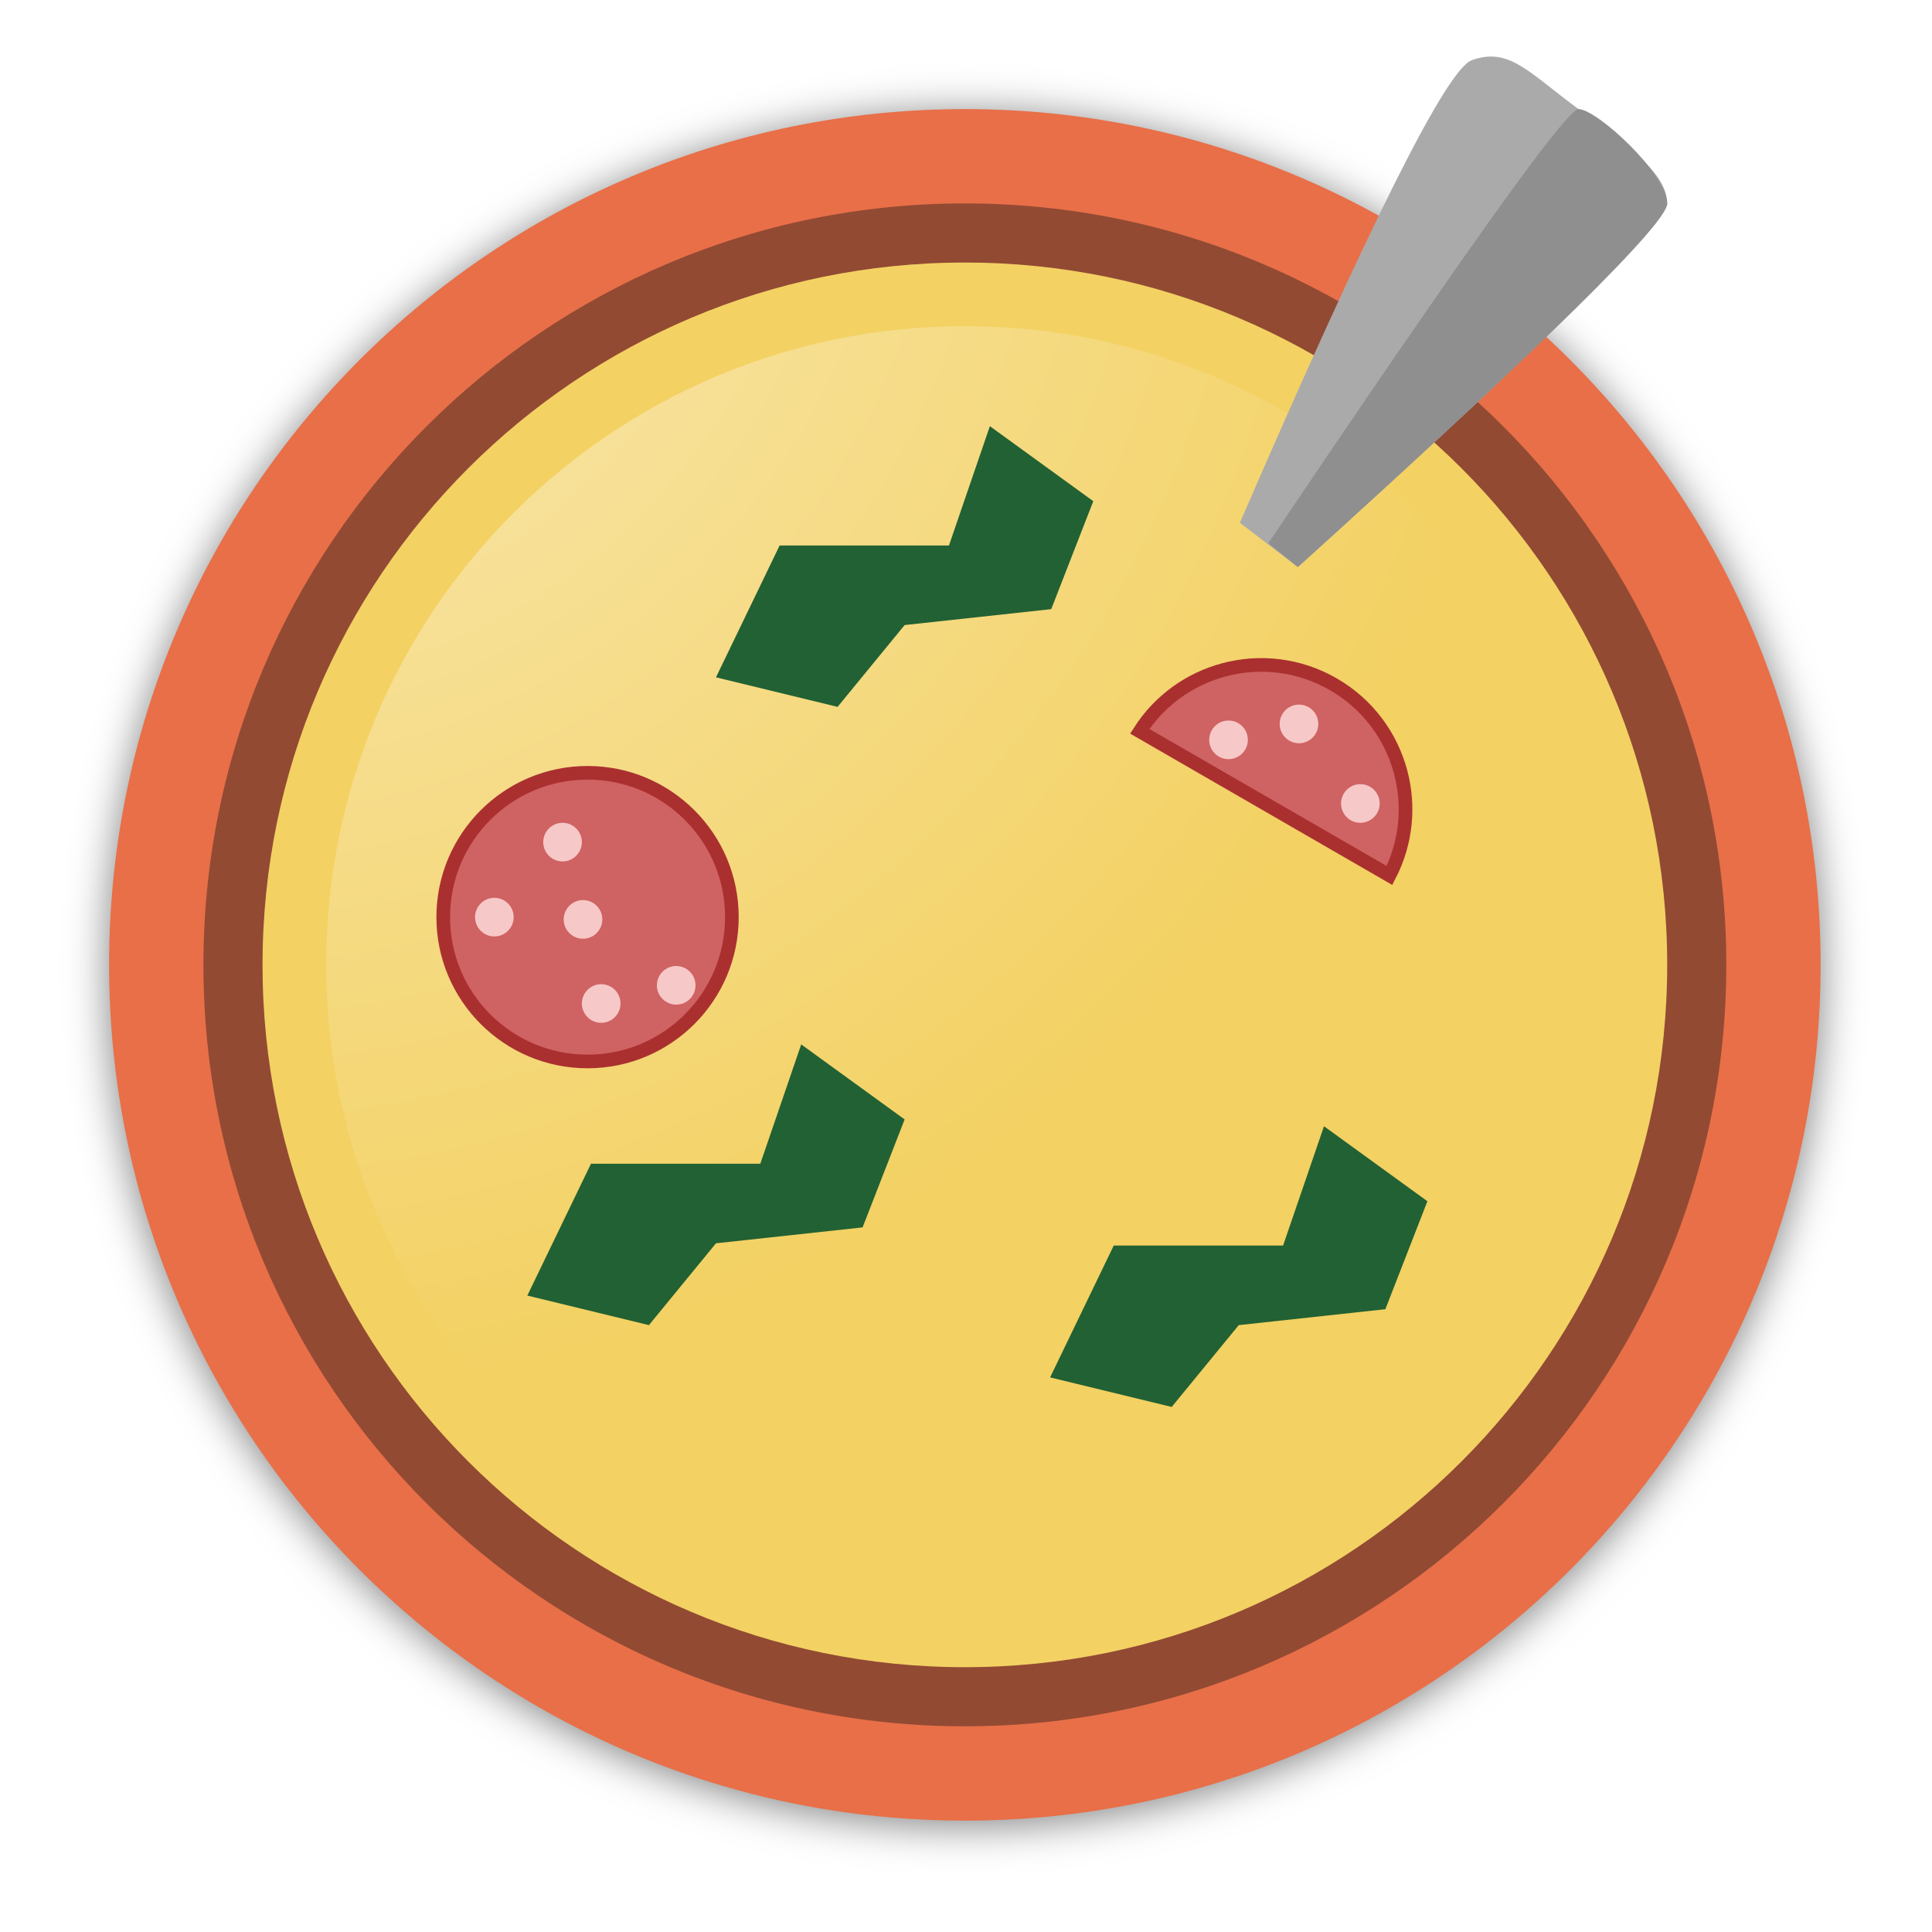
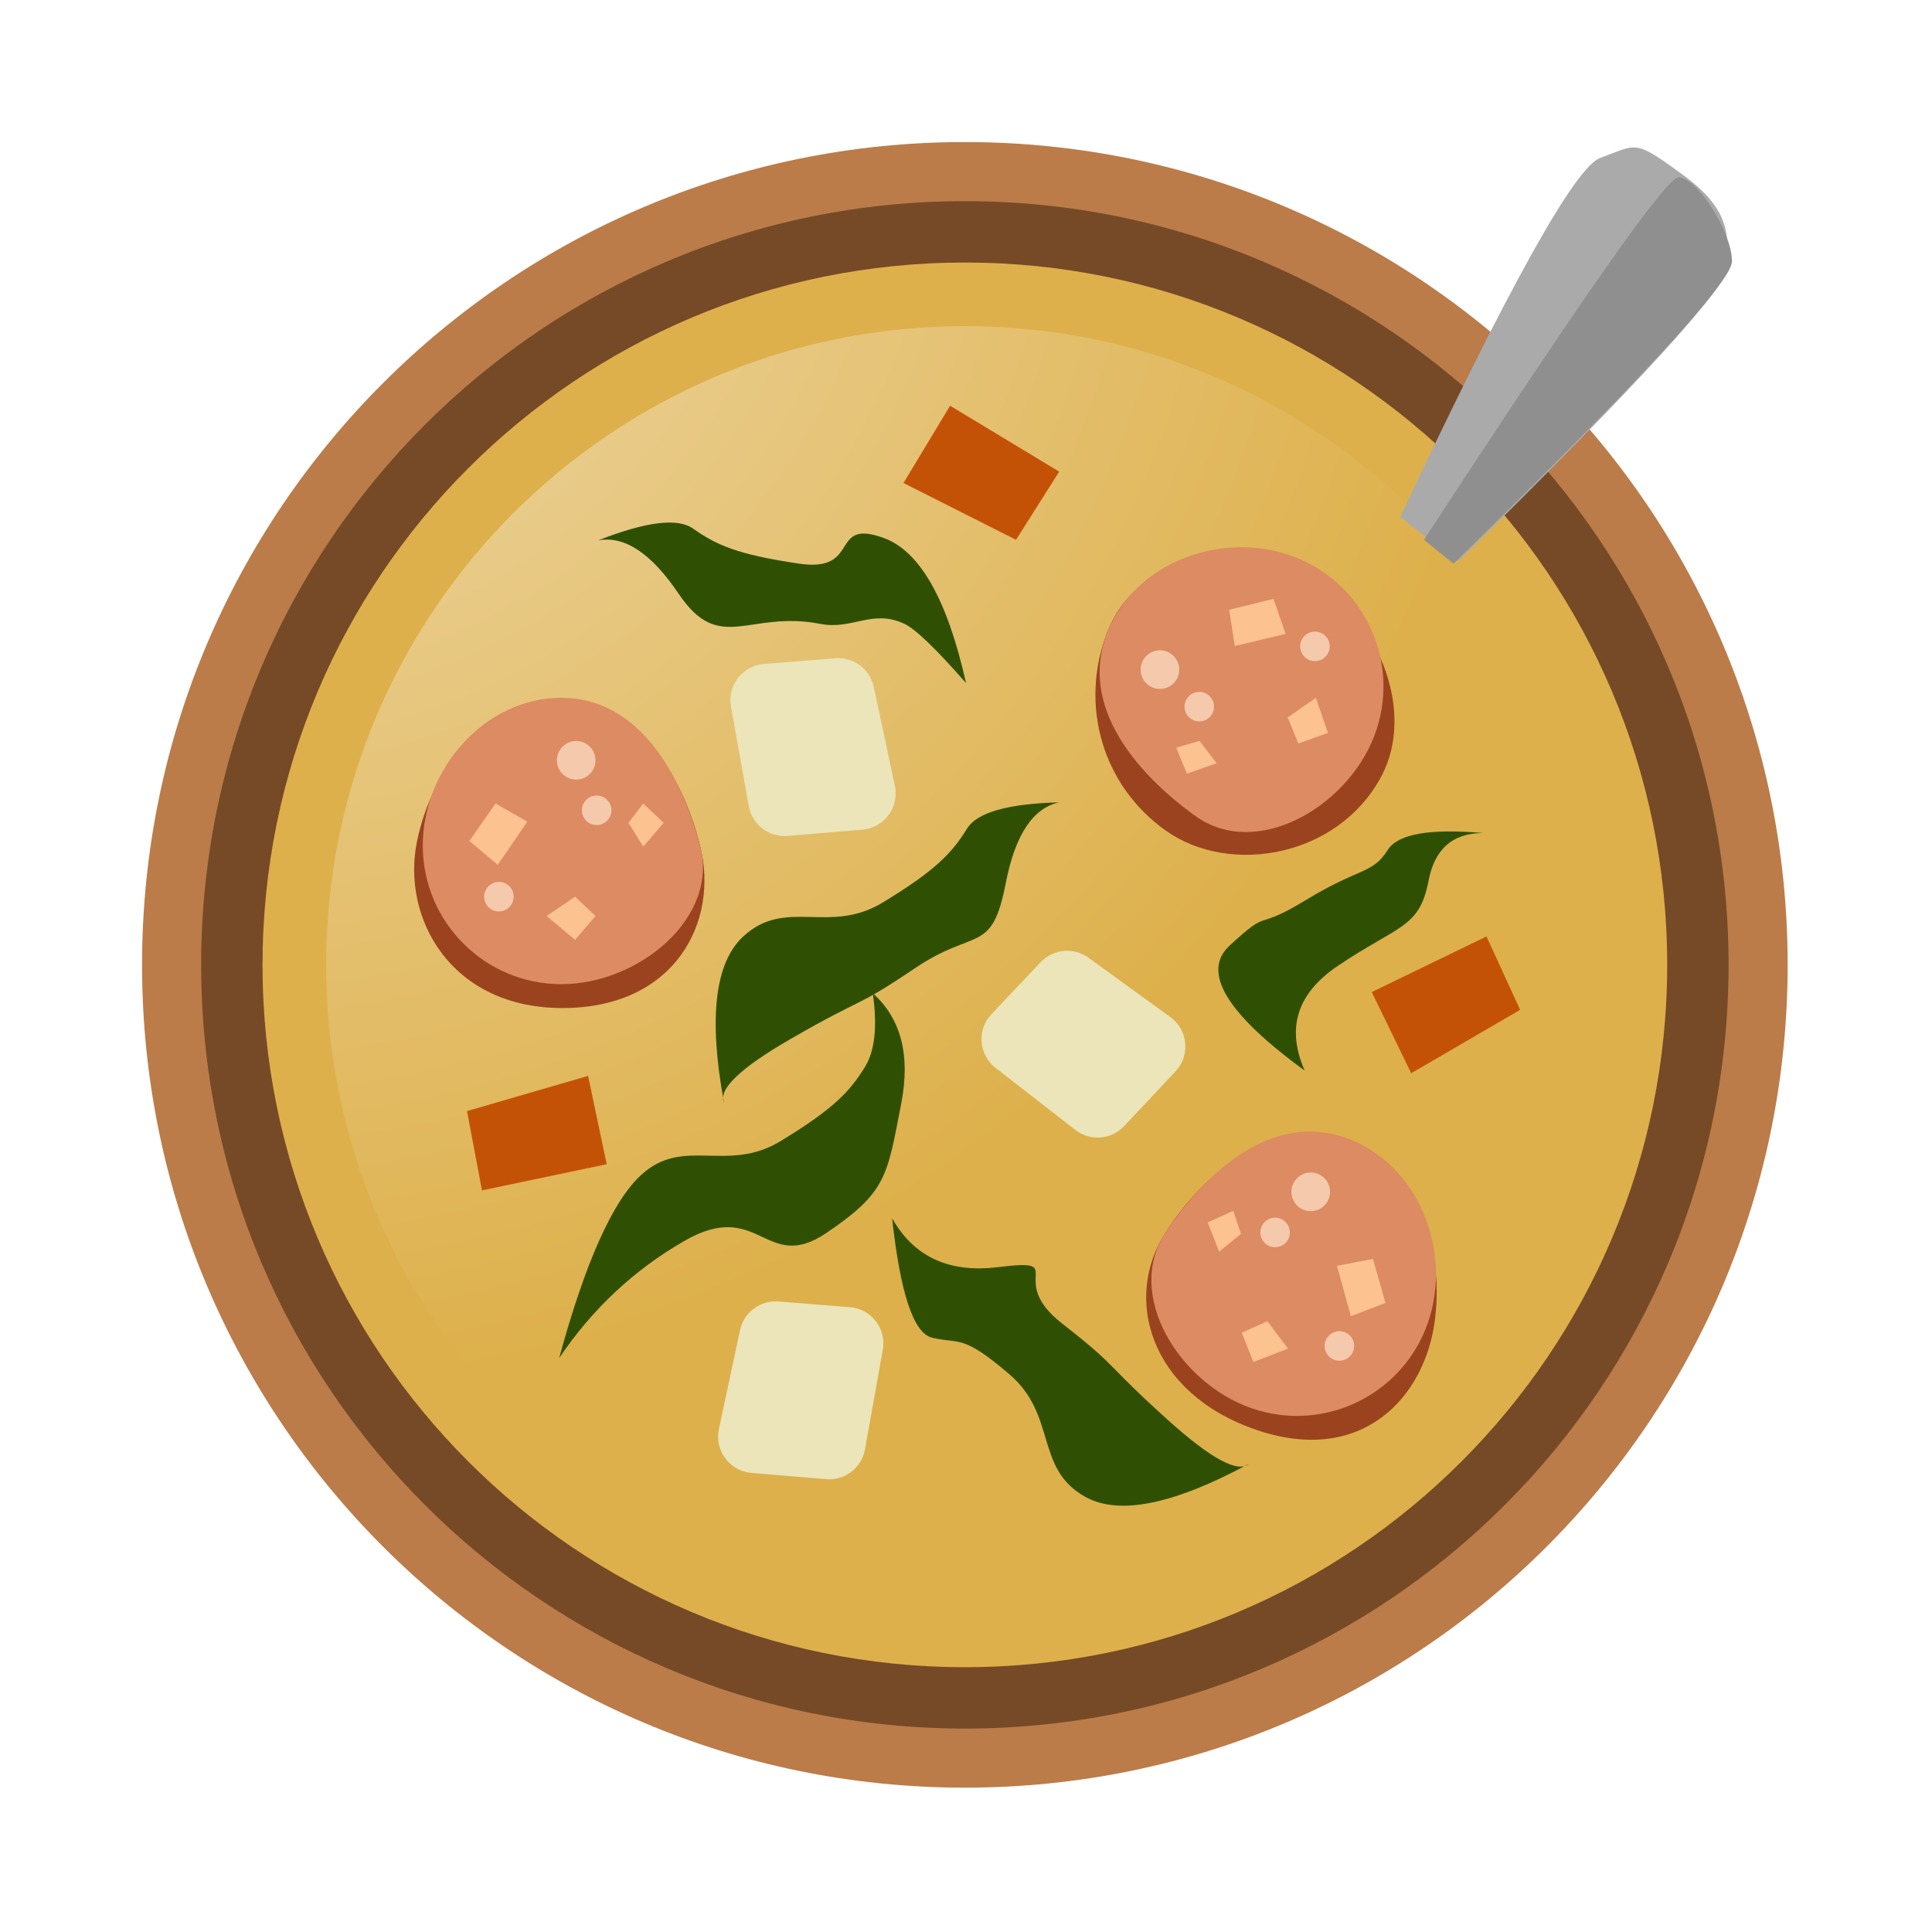
- <svg xmlns="http://www.w3.org/2000/svg" xmlns:xlink="http://www.w3.org/1999/xlink" width="850px" height="850px" viewBox="0 0 850 850" version="1.1">
+ <svg xmlns="http://www.w3.org/2000/svg" width="850px" height="850px" viewBox="0 0 850 850" version="1.1">
  <defs>
-     <circle id="path-1" cx="376.5" cy="399.619" r="376.5" />
-     <filter x="-3.7%" y="-3.5%" width="107.4%" height="107.4%" filterUnits="objectBoundingBox" id="filter-2">
-       <feOffset dx="0" dy="2" in="SourceAlpha" result="shadowOffsetOuter1" />
-       <feGaussianBlur stdDeviation="9" in="shadowOffsetOuter1" result="shadowBlurOuter1" />
-       <feColorMatrix values="0 0 0 0 0   0 0 0 0 0   0 0 0 0 0  0 0 0 0.5 0" type="matrix" in="shadowBlurOuter1" />
-     </filter>
-     <radialGradient cx="-8.809%" cy="-19.183%" fx="-8.809%" fy="-19.183%" r="103.359%" id="radialGradient-3">
+     <radialGradient cx="-8.809%" cy="-19.183%" fx="-8.809%" fy="-19.183%" r="103.359%" id="radialGradient-1">
      <stop stop-color="#FFFFFF" offset="0%" />
      <stop stop-color="#FFFFFF" stop-opacity="0" offset="100%" />
    </radialGradient>
  </defs>
  <g id="Page-4" stroke="none" stroke-width="1" fill="none" fill-rule="evenodd">
-     <g id="Group-3" transform="translate(48, 24.88051)">
-       <g id="bowl_outer">
-         <use fill="black" fill-opacity="1" filter="url(#filter-2)" xlink:href="#path-1" />
-         <use fill="#E86F48" fill-rule="evenodd" xlink:href="#path-1" />
+     <g id="Group-3" transform="translate(62, 61.88051)">
+       <circle id="bowl_outer" fill="#BB7C49" cx="362.5" cy="362.619" r="362" />
+       <circle id="bowl_inner" fill="#764A26" cx="362.5" cy="362.619" r="336" />
+       <circle id="broth" fill="#DDB04B" cx="362.5" cy="362.619" r="309" />
+       <circle id="highlight" fill="url(#radialGradient-1)" opacity="0.562" cx="362.5" cy="362.619" r="281" />
+       <path d="M554,165.619 C601.667,64.286 631,11.619 642,7.619 C658.5,1.619 656.594,-0.928 678.5,15.119 C700.406,31.167 698,42.619 698,55.619 C698,64.286 658.5,107.453 579.5,185.119 L554,165.619 Z" id="spoon1" fill="#AAAAAA" />
+       <path d="M564.5,175.619 C633.833,69.286 671.167,16.119 676.5,16.119 C684.5,16.119 700,40.119 700,53.119 C700,61.786 659.167,106.119 577.5,186.119 L564.5,175.619 Z" id="spoon1" fill="#8F8F8F" />
+     </g>
+     <g id="Group-34" transform="translate(182.2096, 307)">
+       <g id="Group-33">
+         <path d="M65.29,136.5 C114.79,136.5 134.29,98.5 125.79,65 C117.29,31.5 98.48,4 64.79,4 C31.101,4 8.29,29.5 1.29,63 C-5.71,96.5 15.79,136.5 65.29,136.5 Z" id="Oval" fill="#9B431E" />
+         <path d="M64.79,126 C98.48,126 134.29,97 125.79,65 C117.29,33 98.48,0 64.79,0 C31.101,0 3.79,31.311 3.79,65 C3.79,98.689 31.101,126 64.79,126 Z" id="Oval" fill="#DD8B62" />
+         <polygon id="Path-30" fill="#FCC290" points="24.29 63 35.79 46.5 49.79 54.5 36.79 73.5" />
+         <circle id="Oval" fill="#F5C9AC" cx="37.29" cy="87.5" r="6.5" />
+         <circle id="Oval" fill="#F5C9AC" cx="71.29" cy="27.5" r="8.5" />
+         <circle id="Oval" fill="#F5C9AC" cx="80.29" cy="49.5" r="6.5" />
+         <polygon id="Path-30" fill="#FCC290" points="58.29 96 70.79 87.5 79.79 96 70.79 106.5" />
+         <polygon id="Path-30" fill="#FCC290" points="94.29 55 100.79 46.5 109.79 55 100.79 65.5" />
      </g>
-       <circle id="bowl_inner" fill="#924A33" cx="376.5" cy="399.619" r="335" />
-       <circle id="broth" fill="#F3D163" cx="376.5" cy="399.619" r="309" />
-       <circle id="highlight" fill="url(#radialGradient-3)" opacity="0.562" cx="376.5" cy="399.619" r="281" />
-       <path d="M497.5,205.119 C554.5,73.453 588.5,5.619 599.5,1.619 C616,-4.381 624.594,7.072 646.5,23.119 C668.406,39.167 685.5,51.619 685.5,64.619 C685.5,73.286 631.333,126.619 523,224.619 L497.5,205.119 Z" id="spoon1" fill="#AAAAAA" />
-       <path d="M510,214.119 C595.667,86.786 641.167,23.119 646.5,23.119 C654.5,23.119 685.5,51.619 685.5,64.619 C685.5,73.286 631.333,126.619 523,224.619 L510,214.119 Z" id="spoon1" fill="#8F8F8F" />
+       <g id="Group-33" transform="translate(388.7983, 257.7173) scale(-1, 1) rotate(-19) translate(-388.7983, -257.7173) translate(324.2983, 190.2173)">
+         <path d="M61.071,134.306 C110.571,134.306 135.29,98.5 126.79,65 C118.29,31.5 99.48,4 65.79,4 C32.101,4 9.29,29.5 2.29,63 C-4.71,96.5 11.571,134.306 61.071,134.306 Z" id="Oval" fill="#9B431E" />
+         <path d="M65.79,126 C99.48,126 135.29,97 126.79,65 C118.29,33 99.48,0 65.79,0 C32.101,0 4.79,31.311 4.79,65 C4.79,98.689 32.101,126 65.79,126 Z" id="Oval" fill="#DD8B62" />
+         <polygon id="Path-30" fill="#FCC290" points="25.29 63 36.79 46.5 50.79 54.5 37.79 73.5" />
+         <circle id="Oval" fill="#F5C9AC" cx="38.29" cy="87.5" r="6.5" />
+         <circle id="Oval" fill="#F5C9AC" cx="72.29" cy="27.5" r="8.5" />
+         <circle id="Oval" fill="#F5C9AC" cx="81.29" cy="49.5" r="6.5" />
+         <polygon id="Path-30" fill="#FCC290" points="59.29 96 71.79 87.5 80.79 96 71.79 106.5" />
+         <polygon id="Path-30" fill="#FCC290" points="95.29 55 101.79 46.5 110.79 55 101.79 65.5" />
+       </g>
+       <polygon id="Path-31" fill="#C45206" transform="translate(54.5404, 193) rotate(137) translate(-54.5404, -193) " points="20.29 197.5 69.79 222.5 88.79 192.5 40.79 163.5" />
+       <polygon id="Path-31" fill="#C45206" transform="translate(453.5404, 134) rotate(303) translate(-453.5404, -134) " points="419.29 138.5 468.79 163.5 487.79 133.5 439.79 104.5" />
+       <path d="M136.29,178 C129.466,140.873 132.299,116.54 144.79,105 C163.527,87.69 182.58,104.443 206.29,90 C230.001,75.557 236.69,68.093 243.29,57.5 C247.691,50.438 261.191,46.605 283.79,46 C272.241,48.477 264.408,60.311 260.29,81.5 C254.114,113.284 247.079,100.907 220.29,119 C193.502,137.093 198.986,130.854 165.79,150 C143.66,162.764 133.827,172.097 136.29,178 Z" id="Path-33" fill="#2F5003" />
+       <path d="M391.79,164 C357.299,138.873 346.299,120.54 358.79,109 C377.527,91.69 368.58,103.443 392.29,89 C416.001,74.557 421.69,77.593 428.29,67 C432.691,59.938 446.691,57.438 470.29,59.5 C456.957,59.5 448.957,66.5 446.29,80.5 C442.29,101.5 433.079,99.907 406.29,118 C388.431,130.062 383.598,145.395 391.79,164 Z" id="Path-33" fill="#2F5003" />
    </g>
-     <g id="Group-2" transform="translate(232, 187.5)" fill="#226133">
-       <polygon id="Path-11" points="230 418.5 258 360.5 332.5 360.5 350.5 308 396 341 377.5 388.5 313 395.5 283.5 431.5" />
-       <polygon id="Path-11" points="0 382.5 28 324.5 102.5 324.5 120.5 272 166 305 147.5 352.5 83 359.5 53.5 395.5" />
-       <polygon id="Path-11" points="83 110.5 111 52.5 185.5 52.5 203.5 0 249 33 230.5 80.5 166 87.5 136.5 123.5" />
-     </g>
-     <g id="topping" transform="translate(192, 337)">
-       <circle id="Oval" stroke="#AA3030" stroke-width="6" fill="#CF6262" cx="66.5" cy="66.5" r="63.5" />
-       <circle id="Oval" fill="#F7C8C8" cx="25.5" cy="66.5" r="8.5" />
-       <circle id="Oval" fill="#F7C8C8" cx="55.5" cy="33.5" r="8.5" />
-       <circle id="Oval" fill="#F7C8C8" cx="72.5" cy="104.5" r="8.5" />
-       <circle id="Oval" fill="#F7C8C8" cx="105.5" cy="96.5" r="8.5" />
-       <circle id="Oval" fill="#F7C8C8" cx="64.5" cy="67.5" r="8.5" />
-     </g>
-     <g id="topping" transform="translate(497, 265)">
-       <path d="M74.5,32 C92.035,32 107.91,39.107 119.401,50.599 C130.233,61.431 137.17,76.159 137.93,92.5 L137.93,92.5 L11.07,92.5 C11.83,76.159 18.766,61.431 29.599,50.599 C41.09,39.107 56.965,32 74.5,32 Z" id="Oval" stroke="#AA3030" stroke-width="6" fill="#CF6262" transform="translate(74.5, 62.25) rotate(30) translate(-74.5, -62.25) " />
-       <circle id="Oval" fill="#F7C8C8" cx="43.5" cy="60.5" r="8.5" />
-       <circle id="Oval" fill="#F7C8C8" cx="74.5" cy="53.5" r="8.5" />
-       <circle id="Oval" fill="#F7C8C8" cx="101.5" cy="88.5" r="8.5" />
+     <g id="Group-35" transform="translate(246, 178.5)">
+       <g id="Group-33" transform="translate(301.7674, 130.1767) scale(-1, 1) rotate(69) translate(-301.7674, -130.1767) translate(233.7674, 61.6767)">
+         <path d="M77.704,136.207 C117.188,131.012 142.009,89.905 133.509,56.405 C125.009,22.905 95.294,0.954 61.605,0.954 C27.915,0.954 15.049,28.839 8.049,62.339 C1.049,95.839 38.219,141.402 77.704,136.207 Z" id="Oval" fill="#9B431E" />
+         <path d="M61.79,127 C95.48,127 131.29,98 122.79,66 C114.29,34 95.48,1 61.79,1 C28.101,1 0.79,32.311 0.79,66 C0.79,99.689 28.101,127 61.79,127 Z" id="Oval" fill="#DD8B62" />
+         <polygon id="Path-30" fill="#FCC290" points="21.29 64 32.79 47.5 46.79 55.5 33.79 74.5" />
+         <circle id="Oval" fill="#F5C9AC" cx="34.29" cy="88.5" r="6.5" />
+         <circle id="Oval" fill="#F5C9AC" cx="68.29" cy="28.5" r="8.5" />
+         <circle id="Oval" fill="#F5C9AC" cx="77.29" cy="50.5" r="6.5" />
+         <polygon id="Path-30" fill="#FCC290" points="55.29 97 67.79 88.5 76.79 97 67.79 107.5" />
+         <polygon id="Path-30" fill="#FCC290" points="91.29 56 97.79 47.5 106.79 56 97.79 66.5" />
+       </g>
+       <polygon id="Path-31" fill="#C45206" points="151.5 34 201 59 220 29 172 0" />
+       <path d="M70.289,450.238 L79.573,406.722 C81.248,398.87 88.483,393.475 96.486,394.11 L127.91,396.604 C136.719,397.303 143.293,405.011 142.594,413.82 C142.552,414.339 142.486,414.857 142.394,415.37 L134.565,459.153 C133.112,467.284 125.707,472.972 117.476,472.28 L84.598,469.52 C75.793,468.78 69.254,461.043 69.993,452.237 C70.05,451.565 70.149,450.897 70.289,450.238 Z" id="Path-32" fill="#EBE5B9" />
+       <path d="M76.289,167.238 L85.573,123.722 C87.248,115.87 94.483,110.475 102.486,111.11 L133.91,113.604 C142.719,114.303 149.293,122.011 148.594,130.82 C148.552,131.339 148.486,131.857 148.394,132.37 L140.565,176.153 C139.112,184.284 131.707,189.972 123.476,189.28 L90.598,186.52 C81.793,185.78 75.254,178.043 75.993,169.237 C76.05,168.565 76.149,167.897 76.289,167.238 Z" id="Path-32" fill="#EBE5B9" transform="translate(112, 150.25) scale(-1, 1) translate(-112, -150.25) " />
+       <path d="M195.289,297.238 L204.573,253.722 C206.248,245.87 213.483,240.475 221.486,241.11 L252.91,243.604 C261.719,244.303 268.293,252.011 267.594,260.82 C267.552,261.339 267.486,261.857 267.394,262.37 L259.565,306.153 C258.112,314.284 250.707,319.972 242.476,319.28 L209.598,316.52 C200.793,315.78 194.254,308.043 194.993,299.237 C195.05,298.565 195.149,297.897 195.289,297.238 Z" id="Path-32" fill="#EBE5B9" transform="translate(231, 280.25) scale(-1, 1) rotate(42) translate(-231, -280.25) " />
+       <path d="M-7.10542736e-14,419 C11.509,376.873 23.509,350.04 36,338.5 C54.737,321.19 73.789,337.943 97.5,323.5 C121.211,309.057 127.9,301.593 134.5,291 C138.9,283.938 140.067,273.105 138,258.5 C150.451,269.644 154.617,285.811 150.5,307 C144.324,338.784 144.289,345.907 117.5,364 C90.711,382.093 88.195,348.354 55,367.5 C32.87,380.264 14.536,397.431 -7.10542736e-14,419 Z" id="Path-33" fill="#2F5003" />
+       <path d="M149.351,474.434 C142.526,437.308 145.359,412.974 157.851,401.434 C176.587,384.124 195.64,400.877 219.351,386.434 C243.061,371.991 238.648,369.568 245.248,358.975 C249.649,351.913 268.095,351.773 300.587,358.555 C281.493,362.419 269.887,374.945 265.77,396.135 C259.594,427.919 260.139,397.341 233.351,415.434 C206.562,433.527 212.046,427.288 178.851,446.434 C156.72,459.198 146.887,468.531 149.351,474.434 Z" id="Path-33" fill="#2F5003" transform="translate(223.1602, 414.0026) rotate(252) translate(-223.1602, -414.0026) " />
+       <path d="M39.265,150.429 C32.44,113.303 35.274,88.97 47.765,77.429 C66.502,60.119 62.572,87.87 86.283,73.427 C109.993,58.984 116.682,51.52 123.283,40.927 C127.683,33.865 141.183,30.032 163.783,29.427 C152.233,31.904 144.4,43.738 140.283,64.927 C134.107,96.711 114.807,83.397 88.018,101.49 C76.18,109.485 64.385,104.215 53.96,115.947 C50.425,119.924 45.527,131.418 39.265,150.429 Z" id="Path-33" fill="#2F5003" transform="translate(99.71538, 89.92825) scale(-1, 1) rotate(23) translate(-99.71538, -89.92825) " />
    </g>
  </g>
</svg>
